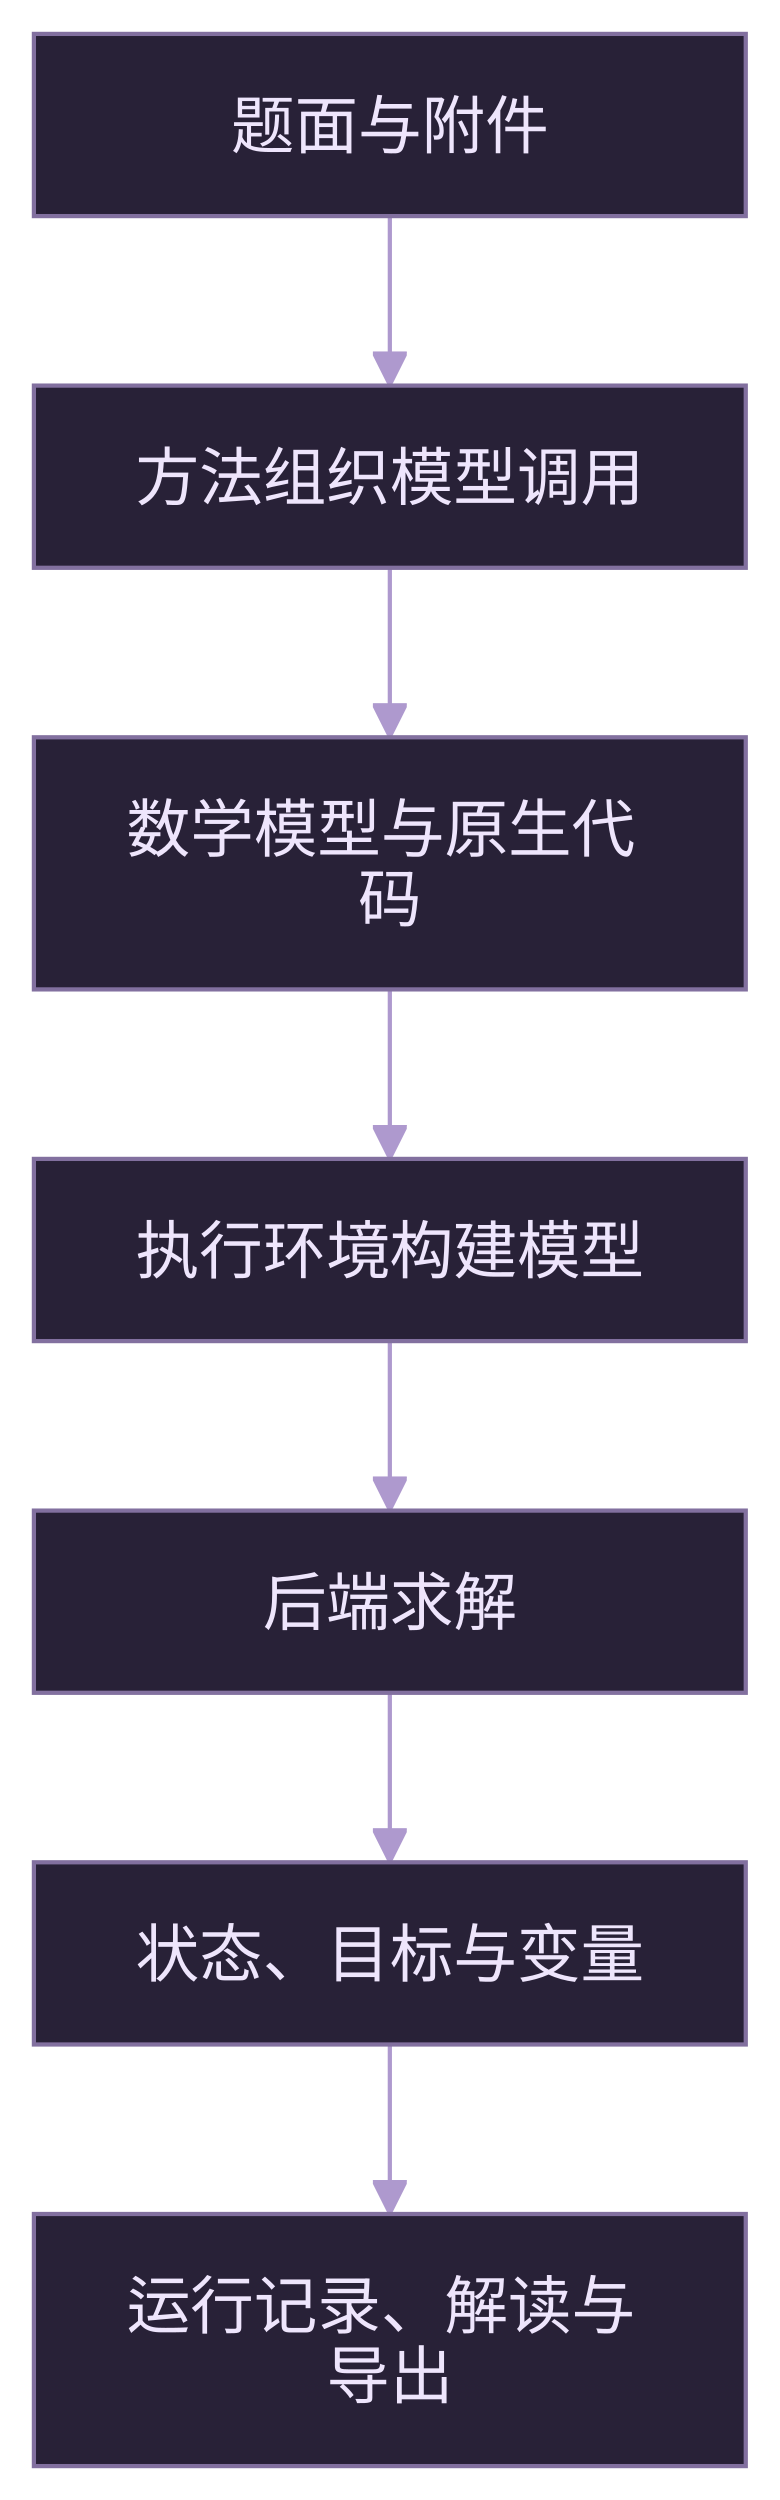
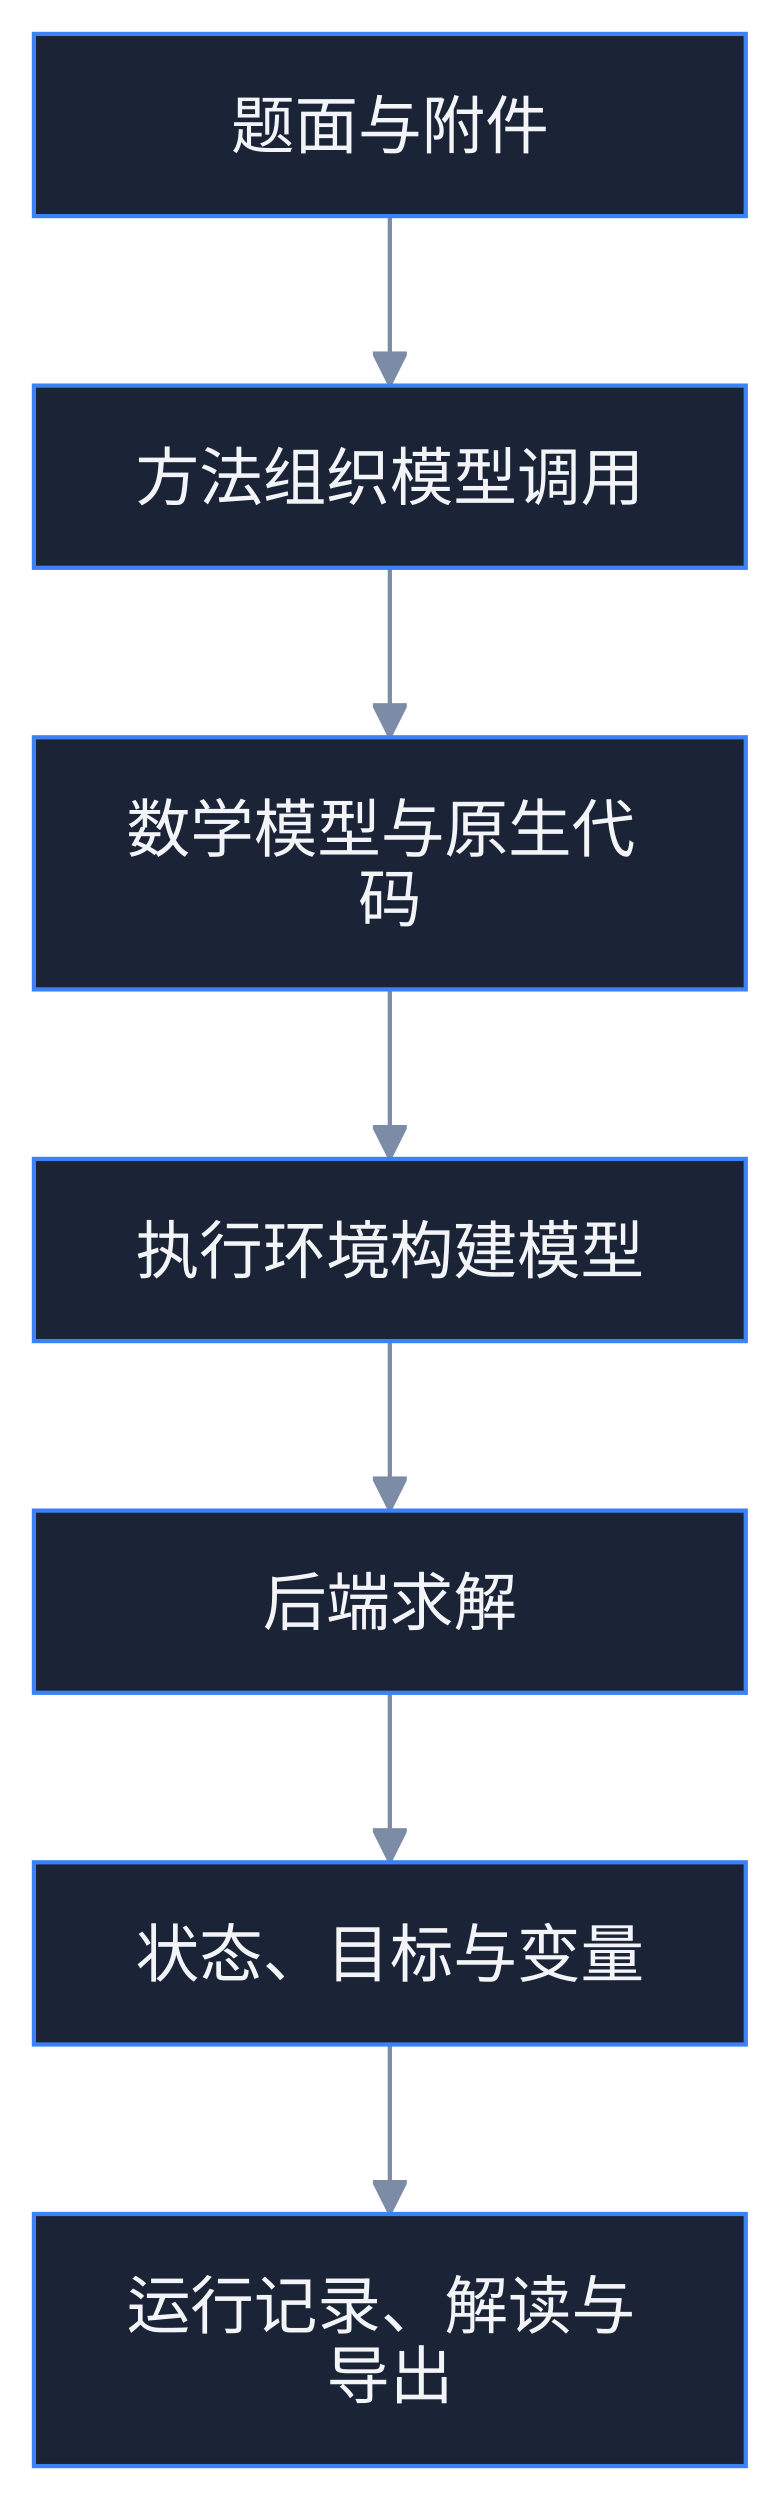
<svg xmlns="http://www.w3.org/2000/svg" id="diagram-zh-concepts-1" width="100%" class="flowchart" style="max-width: 184px;" viewBox="4 4 184 590" role="graphics-document document" aria-roledescription="flowchart-v2">
-   <style>#diagram-zh-concepts-1{font-family:Inter,Arial,sans-serif;font-size:15px;fill:#eee5fc;}@keyframes edge-animation-frame{from{stroke-dashoffset:0;}}@keyframes dash{to{stroke-dashoffset:0;}}#diagram-zh-concepts-1 .edge-animation-slow{stroke-dasharray:9,5!important;stroke-dashoffset:900;animation:dash 50s linear infinite;stroke-linecap:round;}#diagram-zh-concepts-1 .edge-animation-fast{stroke-dasharray:9,5!important;stroke-dashoffset:900;animation:dash 20s linear infinite;stroke-linecap:round;}#diagram-zh-concepts-1 .error-icon{fill:#35283c;}#diagram-zh-concepts-1 .error-text{fill:#cad7c3;stroke:#cad7c3;}#diagram-zh-concepts-1 .edge-thickness-normal{stroke-width:1px;}#diagram-zh-concepts-1 .edge-thickness-thick{stroke-width:3.5px;}#diagram-zh-concepts-1 .edge-pattern-solid{stroke-dasharray:0;}#diagram-zh-concepts-1 .edge-thickness-invisible{stroke-width:0;fill:none;}#diagram-zh-concepts-1 .edge-pattern-dashed{stroke-dasharray:3;}#diagram-zh-concepts-1 .edge-pattern-dotted{stroke-dasharray:2;}#diagram-zh-concepts-1 .marker{fill:#ae99ce;stroke:#ae99ce;}#diagram-zh-concepts-1 .marker.cross{stroke:#ae99ce;}#diagram-zh-concepts-1 svg{font-family:Inter,Arial,sans-serif;font-size:15px;}#diagram-zh-concepts-1 p{margin:0;}#diagram-zh-concepts-1 .label{font-family:Inter,Arial,sans-serif;color:#eee5fc;}#diagram-zh-concepts-1 .cluster-label text{fill:#cad7c3;}#diagram-zh-concepts-1 .cluster-label span{color:#cad7c3;}#diagram-zh-concepts-1 .cluster-label span p{background-color:transparent;}#diagram-zh-concepts-1 .label text,#diagram-zh-concepts-1 span{fill:#eee5fc;color:#eee5fc;}#diagram-zh-concepts-1 .node rect,#diagram-zh-concepts-1 .node circle,#diagram-zh-concepts-1 .node ellipse,#diagram-zh-concepts-1 .node polygon,#diagram-zh-concepts-1 .node path{fill:#282137;stroke:#82709f;stroke-width:1px;}#diagram-zh-concepts-1 .rough-node .label text,#diagram-zh-concepts-1 .node .label text,#diagram-zh-concepts-1 .image-shape .label,#diagram-zh-concepts-1 .icon-shape .label{text-anchor:middle;}#diagram-zh-concepts-1 .node .katex path{fill:#000;stroke:#000;stroke-width:1px;}#diagram-zh-concepts-1 .rough-node .label,#diagram-zh-concepts-1 .node .label,#diagram-zh-concepts-1 .image-shape .label,#diagram-zh-concepts-1 .icon-shape .label{text-align:center;}#diagram-zh-concepts-1 .node.clickable{cursor:pointer;}#diagram-zh-concepts-1 .root .anchor path{fill:#ae99ce!important;stroke-width:0;stroke:#ae99ce;}#diagram-zh-concepts-1 .arrowheadPath{fill:#e6e9e0;}#diagram-zh-concepts-1 .edgePaths .path{stroke:#ae99ce;stroke-width:1px;}#diagram-zh-concepts-1 .flowchart-link{stroke:#ae99ce;fill:none;}#diagram-zh-concepts-1 .edgeLabel{background-color:#19161f;text-align:center;}#diagram-zh-concepts-1 .edgeLabel p{background-color:#19161f;}#diagram-zh-concepts-1 .edgeLabel rect{opacity:0.5;background-color:#19161f;fill:#19161f;}#diagram-zh-concepts-1 .labelBkg{background-color:rgba(25, 22, 31, 0.5);}#diagram-zh-concepts-1 .cluster rect{fill:#211c29;stroke:#635271;stroke-width:1px;}#diagram-zh-concepts-1 .cluster text{fill:#cad7c3;}#diagram-zh-concepts-1 .cluster span{color:#cad7c3;}#diagram-zh-concepts-1 .node .collapsed-indicator{fill:#635271;stroke:none;opacity:0.6;}#diagram-zh-concepts-1 .node .collapsed-separator{stroke:#635271;stroke-width:0.75px;}#diagram-zh-concepts-1 div.mermaidTooltip{position:absolute;text-align:center;max-width:200px;padding:2px;font-family:Inter,Arial,sans-serif;font-size:12px;background:#35283c;border:1px solid hsl(279, 0%, 29.608%);border-radius:2px;pointer-events:none;z-index:100;}#diagram-zh-concepts-1 .flowchartTitleText{text-anchor:middle;font-size:18px;fill:#eee5fc;}#diagram-zh-concepts-1 rect.text{fill:none;stroke-width:0;}#diagram-zh-concepts-1 .icon-shape,#diagram-zh-concepts-1 .image-shape{background-color:#19161f;text-align:center;}#diagram-zh-concepts-1 .icon-shape p,#diagram-zh-concepts-1 .image-shape p{background-color:#19161f;padding:2px;}#diagram-zh-concepts-1 .icon-shape .label rect,#diagram-zh-concepts-1 .image-shape .label rect{opacity:0.5;background-color:#19161f;fill:#19161f;}#diagram-zh-concepts-1 .label-icon{display:inline-block;height:1em;overflow:visible;vertical-align:-0.125em;}#diagram-zh-concepts-1 .node .label-icon path{fill:currentColor;stroke:revert;stroke-width:revert;}#diagram-zh-concepts-1 .node .neo-node{stroke:#82709f;}#diagram-zh-concepts-1 [data-look="neo"].node rect,#diagram-zh-concepts-1 [data-look="neo"].cluster rect,#diagram-zh-concepts-1 [data-look="neo"].node polygon{stroke:url(#diagram-zh-concepts-1-gradient);filter:drop-shadow( 1px 2px 2px rgba(185,185,185,1));}#diagram-zh-concepts-1 [data-look="neo"].swimlane.cluster rect{filter:none;}#diagram-zh-concepts-1 [data-look="neo"].node path{stroke:url(#diagram-zh-concepts-1-gradient);stroke-width:1px;}#diagram-zh-concepts-1 [data-look="neo"].node .outer-path{filter:drop-shadow( 1px 2px 2px rgba(185,185,185,1));}#diagram-zh-concepts-1 [data-look="neo"].node .neo-line path{stroke:#82709f;filter:none;}#diagram-zh-concepts-1 [data-look="neo"].node circle{stroke:url(#diagram-zh-concepts-1-gradient);filter:drop-shadow( 1px 2px 2px rgba(185,185,185,1));}#diagram-zh-concepts-1 [data-look="neo"].node circle .state-start{fill:#000000;}#diagram-zh-concepts-1 [data-look="neo"].icon-shape .icon{fill:url(#diagram-zh-concepts-1-gradient);filter:drop-shadow( 1px 2px 2px rgba(185,185,185,1));}#diagram-zh-concepts-1 [data-look="neo"].icon-shape .icon-neo path{stroke:url(#diagram-zh-concepts-1-gradient);filter:drop-shadow( 1px 2px 2px rgba(185,185,185,1));}#diagram-zh-concepts-1 :root{--mermaid-font-family:Inter,Arial,sans-serif;}</style>
+   <style>#diagram-zh-concepts-1{font-family:Inter,Arial,sans-serif;font-size:15px;fill:#f3f4f8;}@keyframes edge-animation-frame{from{stroke-dashoffset:0;}}@keyframes dash{to{stroke-dashoffset:0;}}#diagram-zh-concepts-1 .edge-animation-slow{stroke-dasharray:9,5!important;stroke-dashoffset:900;animation:dash 50s linear infinite;stroke-linecap:round;}#diagram-zh-concepts-1 .edge-animation-fast{stroke-dasharray:9,5!important;stroke-dashoffset:900;animation:dash 20s linear infinite;stroke-linecap:round;}#diagram-zh-concepts-1 .error-icon{fill:#1c202b;}#diagram-zh-concepts-1 .error-text{fill:#e3dfd4;stroke:#e3dfd4;}#diagram-zh-concepts-1 .edge-thickness-normal{stroke-width:1px;}#diagram-zh-concepts-1 .edge-thickness-thick{stroke-width:3.5px;}#diagram-zh-concepts-1 .edge-pattern-solid{stroke-dasharray:0;}#diagram-zh-concepts-1 .edge-thickness-invisible{stroke-width:0;fill:none;}#diagram-zh-concepts-1 .edge-pattern-dashed{stroke-dasharray:3;}#diagram-zh-concepts-1 .edge-pattern-dotted{stroke-dasharray:2;}#diagram-zh-concepts-1 .marker{fill:#7c8ba6;stroke:#7c8ba6;}#diagram-zh-concepts-1 .marker.cross{stroke:#7c8ba6;}#diagram-zh-concepts-1 svg{font-family:Inter,Arial,sans-serif;font-size:15px;}#diagram-zh-concepts-1 p{margin:0;}#diagram-zh-concepts-1 .label{font-family:Inter,Arial,sans-serif;color:#f3f4f8;}#diagram-zh-concepts-1 .cluster-label text{fill:#e3dfd4;}#diagram-zh-concepts-1 .cluster-label span{color:#e3dfd4;}#diagram-zh-concepts-1 .cluster-label span p{background-color:transparent;}#diagram-zh-concepts-1 .label text,#diagram-zh-concepts-1 span{fill:#f3f4f8;color:#f3f4f8;}#diagram-zh-concepts-1 .node rect,#diagram-zh-concepts-1 .node circle,#diagram-zh-concepts-1 .node ellipse,#diagram-zh-concepts-1 .node polygon,#diagram-zh-concepts-1 .node path{fill:#1b2436;stroke:#3b82f6;stroke-width:1px;}#diagram-zh-concepts-1 .rough-node .label text,#diagram-zh-concepts-1 .node .label text,#diagram-zh-concepts-1 .image-shape .label,#diagram-zh-concepts-1 .icon-shape .label{text-anchor:middle;}#diagram-zh-concepts-1 .node .katex path{fill:#000;stroke:#000;stroke-width:1px;}#diagram-zh-concepts-1 .rough-node .label,#diagram-zh-concepts-1 .node .label,#diagram-zh-concepts-1 .image-shape .label,#diagram-zh-concepts-1 .icon-shape .label{text-align:center;}#diagram-zh-concepts-1 .node.clickable{cursor:pointer;}#diagram-zh-concepts-1 .root .anchor path{fill:#7c8ba6!important;stroke-width:0;stroke:#7c8ba6;}#diagram-zh-concepts-1 .arrowheadPath{fill:#ebe8e0;}#diagram-zh-concepts-1 .edgePaths .path{stroke:#7c8ba6;stroke-width:1px;}#diagram-zh-concepts-1 .flowchart-link{stroke:#7c8ba6;fill:none;}#diagram-zh-concepts-1 .edgeLabel{background-color:#14171f;text-align:center;}#diagram-zh-concepts-1 .edgeLabel p{background-color:#14171f;}#diagram-zh-concepts-1 .edgeLabel rect{opacity:0.5;background-color:#14171f;fill:#14171f;}#diagram-zh-concepts-1 .labelBkg{background-color:rgba(20, 23, 31, 0.5);}#diagram-zh-concepts-1 .cluster rect{fill:#11131a;stroke:#2c3446;stroke-width:1px;}#diagram-zh-concepts-1 .cluster text{fill:#e3dfd4;}#diagram-zh-concepts-1 .cluster span{color:#e3dfd4;}#diagram-zh-concepts-1 .node .collapsed-indicator{fill:#2c3446;stroke:none;opacity:0.6;}#diagram-zh-concepts-1 .node .collapsed-separator{stroke:#2c3446;stroke-width:0.75px;}#diagram-zh-concepts-1 div.mermaidTooltip{position:absolute;text-align:center;max-width:200px;padding:2px;font-family:Inter,Arial,sans-serif;font-size:12px;background:#1c202b;border:1px solid hsl(224, 0%, 23.922%);border-radius:2px;pointer-events:none;z-index:100;}#diagram-zh-concepts-1 .flowchartTitleText{text-anchor:middle;font-size:18px;fill:#f3f4f8;}#diagram-zh-concepts-1 rect.text{fill:none;stroke-width:0;}#diagram-zh-concepts-1 .icon-shape,#diagram-zh-concepts-1 .image-shape{background-color:#14171f;text-align:center;}#diagram-zh-concepts-1 .icon-shape p,#diagram-zh-concepts-1 .image-shape p{background-color:#14171f;padding:2px;}#diagram-zh-concepts-1 .icon-shape .label rect,#diagram-zh-concepts-1 .image-shape .label rect{opacity:0.5;background-color:#14171f;fill:#14171f;}#diagram-zh-concepts-1 .label-icon{display:inline-block;height:1em;overflow:visible;vertical-align:-0.125em;}#diagram-zh-concepts-1 .node .label-icon path{fill:currentColor;stroke:revert;stroke-width:revert;}#diagram-zh-concepts-1 .node .neo-node{stroke:#3b82f6;}#diagram-zh-concepts-1 [data-look="neo"].node rect,#diagram-zh-concepts-1 [data-look="neo"].cluster rect,#diagram-zh-concepts-1 [data-look="neo"].node polygon{stroke:url(#diagram-zh-concepts-1-gradient);filter:drop-shadow( 1px 2px 2px rgba(185,185,185,1));}#diagram-zh-concepts-1 [data-look="neo"].swimlane.cluster rect{filter:none;}#diagram-zh-concepts-1 [data-look="neo"].node path{stroke:url(#diagram-zh-concepts-1-gradient);stroke-width:1px;}#diagram-zh-concepts-1 [data-look="neo"].node .outer-path{filter:drop-shadow( 1px 2px 2px rgba(185,185,185,1));}#diagram-zh-concepts-1 [data-look="neo"].node .neo-line path{stroke:#3b82f6;filter:none;}#diagram-zh-concepts-1 [data-look="neo"].node circle{stroke:url(#diagram-zh-concepts-1-gradient);filter:drop-shadow( 1px 2px 2px rgba(185,185,185,1));}#diagram-zh-concepts-1 [data-look="neo"].node circle .state-start{fill:#000000;}#diagram-zh-concepts-1 [data-look="neo"].icon-shape .icon{fill:url(#diagram-zh-concepts-1-gradient);filter:drop-shadow( 1px 2px 2px rgba(185,185,185,1));}#diagram-zh-concepts-1 [data-look="neo"].icon-shape .icon-neo path{stroke:url(#diagram-zh-concepts-1-gradient);filter:drop-shadow( 1px 2px 2px rgba(185,185,185,1));}#diagram-zh-concepts-1 :root{--mermaid-font-family:Inter,Arial,sans-serif;}</style>
  <g>
    <marker id="diagram-zh-concepts-1_flowchart-v2-pointEnd" class="marker flowchart-v2" viewBox="0 0 10 10" refX="5" refY="5" markerUnits="userSpaceOnUse" markerWidth="8" markerHeight="8" orient="auto">
      <path d="M 0 0 L 10 5 L 0 10 z" class="arrowMarkerPath" style="stroke-width: 1; stroke-dasharray: 1, 0;" />
    </marker>
    <marker id="diagram-zh-concepts-1_flowchart-v2-pointStart" class="marker flowchart-v2" viewBox="0 0 10 10" refX="4.5" refY="5" markerUnits="userSpaceOnUse" markerWidth="8" markerHeight="8" orient="auto">
      <path d="M 0 5 L 10 10 L 10 0 z" class="arrowMarkerPath" style="stroke-width: 1; stroke-dasharray: 1, 0;" />
    </marker>
    <marker id="diagram-zh-concepts-1_flowchart-v2-pointEnd-margin" class="marker flowchart-v2" viewBox="0 0 11.5 14" refX="11.5" refY="7" markerUnits="userSpaceOnUse" markerWidth="10.5" markerHeight="14" orient="auto">
      <path d="M 0 0 L 11.5 7 L 0 14 z" class="arrowMarkerPath" style="stroke-width: 0; stroke-dasharray: 1, 0;" />
    </marker>
    <marker id="diagram-zh-concepts-1_flowchart-v2-pointStart-margin" class="marker flowchart-v2" viewBox="0 0 11.5 14" refX="1" refY="7" markerUnits="userSpaceOnUse" markerWidth="11.5" markerHeight="14" orient="auto">
      <polygon points="0,7 11.5,14 11.5,0" class="arrowMarkerPath" style="stroke-width: 0; stroke-dasharray: 1, 0;" />
    </marker>
    <marker id="diagram-zh-concepts-1_flowchart-v2-circleEnd" class="marker flowchart-v2" viewBox="0 0 10 10" refX="11" refY="5" markerUnits="userSpaceOnUse" markerWidth="11" markerHeight="11" orient="auto">
      <circle cx="5" cy="5" r="5" class="arrowMarkerPath" style="stroke-width: 1; stroke-dasharray: 1, 0;" />
    </marker>
    <marker id="diagram-zh-concepts-1_flowchart-v2-circleStart" class="marker flowchart-v2" viewBox="0 0 10 10" refX="-1" refY="5" markerUnits="userSpaceOnUse" markerWidth="11" markerHeight="11" orient="auto">
      <circle cx="5" cy="5" r="5" class="arrowMarkerPath" style="stroke-width: 1; stroke-dasharray: 1, 0;" />
    </marker>
    <marker id="diagram-zh-concepts-1_flowchart-v2-circleEnd-margin" class="marker flowchart-v2" viewBox="0 0 10 10" refY="5" refX="12.25" markerUnits="userSpaceOnUse" markerWidth="14" markerHeight="14" orient="auto">
      <circle cx="5" cy="5" r="5" class="arrowMarkerPath" style="stroke-width: 0; stroke-dasharray: 1, 0;" />
    </marker>
    <marker id="diagram-zh-concepts-1_flowchart-v2-circleStart-margin" class="marker flowchart-v2" viewBox="0 0 10 10" refX="-2" refY="5" markerUnits="userSpaceOnUse" markerWidth="14" markerHeight="14" orient="auto">
      <circle cx="5" cy="5" r="5" class="arrowMarkerPath" style="stroke-width: 0; stroke-dasharray: 1, 0;" />
    </marker>
    <marker id="diagram-zh-concepts-1_flowchart-v2-crossEnd" class="marker cross flowchart-v2" viewBox="0 0 11 11" refX="12" refY="5.2" markerUnits="userSpaceOnUse" markerWidth="11" markerHeight="11" orient="auto">
      <path d="M 1,1 l 9,9 M 10,1 l -9,9" class="arrowMarkerPath" style="stroke-width: 2; stroke-dasharray: 1, 0;" />
    </marker>
    <marker id="diagram-zh-concepts-1_flowchart-v2-crossStart" class="marker cross flowchart-v2" viewBox="0 0 11 11" refX="-1" refY="5.2" markerUnits="userSpaceOnUse" markerWidth="11" markerHeight="11" orient="auto">
      <path d="M 1,1 l 9,9 M 10,1 l -9,9" class="arrowMarkerPath" style="stroke-width: 2; stroke-dasharray: 1, 0;" />
    </marker>
    <marker id="diagram-zh-concepts-1_flowchart-v2-crossEnd-margin" class="marker cross flowchart-v2" viewBox="0 0 15 15" refX="17.7" refY="7.5" markerUnits="userSpaceOnUse" markerWidth="12" markerHeight="12" orient="auto">
      <path d="M 1,1 L 14,14 M 1,14 L 14,1" class="arrowMarkerPath" style="stroke-width: 2.5;" />
    </marker>
    <marker id="diagram-zh-concepts-1_flowchart-v2-crossStart-margin" class="marker cross flowchart-v2" viewBox="0 0 15 15" refX="-3.5" refY="7.5" markerUnits="userSpaceOnUse" markerWidth="12" markerHeight="12" orient="auto">
      <path d="M 1,1 L 14,14 M 1,14 L 14,1" class="arrowMarkerPath" style="stroke-width: 2.5; stroke-dasharray: 1, 0;" />
    </marker>
    <g class="root">
      <g class="clusters" />
      <g class="edges edgePaths">
        <path d="M96,55L96,91" id="diagram-zh-concepts-1-L_Input_Method_0" class="edge-thickness-normal edge-pattern-solid edge-thickness-normal edge-pattern-solid flowchart-link" style=";" data-edge="true" data-et="edge" data-id="L_Input_Method_0" data-points="W3sieCI6OTYsInkiOjU1fSx7IngiOjk2LCJ5Ijo5NX1d" data-look="classic" marker-end="url(#diagram-zh-concepts-1_flowchart-v2-pointEnd)" />
        <path d="M96,138L96,174" id="diagram-zh-concepts-1-L_Method_Form_0" class="edge-thickness-normal edge-pattern-solid edge-thickness-normal edge-pattern-solid flowchart-link" style=";" data-edge="true" data-et="edge" data-id="L_Method_Form_0" data-points="W3sieCI6OTYsInkiOjEzOH0seyJ4Ijo5NiwieSI6MTc4fV0=" data-look="classic" marker-end="url(#diagram-zh-concepts-1_flowchart-v2-pointEnd)" />
        <path d="M96,237.5L96,273.5" id="diagram-zh-concepts-1-L_Form_Sandbox_0" class="edge-thickness-normal edge-pattern-solid edge-thickness-normal edge-pattern-solid flowchart-link" style=";" data-edge="true" data-et="edge" data-id="L_Form_Sandbox_0" data-points="W3sieCI6OTYsInkiOjIzNy41fSx7IngiOjk2LCJ5IjoyNzcuNX1d" data-look="classic" marker-end="url(#diagram-zh-concepts-1_flowchart-v2-pointEnd)" />
        <path d="M96,320.5L96,356.5" id="diagram-zh-concepts-1-L_Sandbox_Engine_0" class="edge-thickness-normal edge-pattern-solid edge-thickness-normal edge-pattern-solid flowchart-link" style=";" data-edge="true" data-et="edge" data-id="L_Sandbox_Engine_0" data-points="W3sieCI6OTYsInkiOjMyMC41fSx7IngiOjk2LCJ5IjozNjAuNX1d" data-look="classic" marker-end="url(#diagram-zh-concepts-1_flowchart-v2-pointEnd)" />
        <path d="M96,403.5L96,439.5" id="diagram-zh-concepts-1-L_Engine_Result_0" class="edge-thickness-normal edge-pattern-solid edge-thickness-normal edge-pattern-solid flowchart-link" style=";" data-edge="true" data-et="edge" data-id="L_Engine_Result_0" data-points="W3sieCI6OTYsInkiOjQwMy41fSx7IngiOjk2LCJ5Ijo0NDMuNX1d" data-look="classic" marker-end="url(#diagram-zh-concepts-1_flowchart-v2-pointEnd)" />
        <path d="M96,486.5L96,522.5" id="diagram-zh-concepts-1-L_Result_Record_0" class="edge-thickness-normal edge-pattern-solid edge-thickness-normal edge-pattern-solid flowchart-link" style=";" data-edge="true" data-et="edge" data-id="L_Result_Record_0" data-points="W3sieCI6OTYsInkiOjQ4Ni41fSx7IngiOjk2LCJ5Ijo1MjYuNX1d" data-look="classic" marker-end="url(#diagram-zh-concepts-1_flowchart-v2-pointEnd)" />
      </g>
      <g class="edgeLabels" />
      <g class="nodes">
        <g class="node default" id="diagram-zh-concepts-1-flowchart-Input-0" data-look="classic" transform="translate(96, 33.5)">
          <rect class="basic label-container" style="" x="-84" y="-21.5" width="168" height="43" />
          <g class="label" style="" transform="translate(0, -9.5)">
            <rect />
            <g>
              <rect class="background" style="stroke: none" />
              <text y="-10.1" style="">
                <tspan class="text-outer-tspan row" x="0" y="-0.1em" dy="1.1em">
                  <tspan font-style="normal" class="text-inner-tspan" font-weight="normal">题面与附件</tspan>
                </tspan>
              </text>
            </g>
          </g>
        </g>
        <g class="node default" id="diagram-zh-concepts-1-flowchart-Method-1" data-look="classic" transform="translate(96, 116.5)">
          <rect class="basic label-container" style="" x="-84" y="-21.5" width="168" height="43" />
          <g class="label" style="" transform="translate(0, -9.5)">
            <rect />
            <g>
              <rect class="background" style="stroke: none" />
              <text y="-10.1" style="">
                <tspan class="text-outer-tspan row" x="0" y="-0.1em" dy="1.1em">
                  <tspan font-style="normal" class="text-inner-tspan" font-weight="normal">方法组织模型调用</tspan>
                </tspan>
              </text>
            </g>
          </g>
        </g>
        <g class="node default" id="diagram-zh-concepts-1-flowchart-Form-3" data-look="classic" transform="translate(96, 207.75)">
          <rect class="basic label-container" style="" x="-84" y="-29.75" width="168" height="59.5" />
          <g class="label" style="" transform="translate(0, -17.75)">
            <rect />
            <g>
              <rect class="background" style="stroke: none" />
              <text y="-10.1" style="">
                <tspan class="text-outer-tspan row" x="0" y="-0.1em" dy="1.1em">
                  <tspan font-style="normal" class="text-inner-tspan" font-weight="normal">数学模型与原生代</tspan>
                </tspan>
                <tspan class="text-outer-tspan row" x="0" y="1em" dy="1.1em">
                  <tspan font-style="normal" class="text-inner-tspan" font-weight="normal">码</tspan>
                </tspan>
              </text>
            </g>
          </g>
        </g>
        <g class="node default" id="diagram-zh-concepts-1-flowchart-Sandbox-5" data-look="classic" transform="translate(96, 299)">
          <rect class="basic label-container" style="" x="-84" y="-21.5" width="168" height="43" />
          <g class="label" style="" transform="translate(0, -9.5)">
            <rect />
            <g>
              <rect class="background" style="stroke: none" />
              <text y="-10.1" style="">
                <tspan class="text-outer-tspan row" x="0" y="-0.1em" dy="1.1em">
                  <tspan font-style="normal" class="text-inner-tspan" font-weight="normal">执行环境构建模型</tspan>
                </tspan>
              </text>
            </g>
          </g>
        </g>
        <g class="node default" id="diagram-zh-concepts-1-flowchart-Engine-7" data-look="classic" transform="translate(96, 382)">
          <rect class="basic label-container" style="" x="-84" y="-21.5" width="168" height="43" />
          <g class="label" style="" transform="translate(0, -9.5)">
            <rect />
            <g>
              <rect class="background" style="stroke: none" />
              <text y="-10.1" style="">
                <tspan class="text-outer-tspan row" x="0" y="-0.1em" dy="1.1em">
                  <tspan font-style="normal" class="text-inner-tspan" font-weight="normal">后端求解</tspan>
                </tspan>
              </text>
            </g>
          </g>
        </g>
        <g class="node default" id="diagram-zh-concepts-1-flowchart-Result-9" data-look="classic" transform="translate(96, 465)">
          <rect class="basic label-container" style="" x="-84" y="-21.5" width="168" height="43" />
          <g class="label" style="" transform="translate(0, -9.5)">
            <rect />
            <g>
              <rect class="background" style="stroke: none" />
              <text y="-10.1" style="">
                <tspan class="text-outer-tspan row" x="0" y="-0.1em" dy="1.1em">
                  <tspan font-style="normal" class="text-inner-tspan" font-weight="normal">状态、目标与变量</tspan>
                </tspan>
              </text>
            </g>
          </g>
        </g>
        <g class="node default" id="diagram-zh-concepts-1-flowchart-Record-11" data-look="classic" transform="translate(96, 556.25)">
          <rect class="basic label-container" style="" x="-84" y="-29.75" width="168" height="59.5" />
          <g class="label" style="" transform="translate(0, -17.75)">
            <rect />
            <g>
              <rect class="background" style="stroke: none" />
              <text y="-10.1" style="">
                <tspan class="text-outer-tspan row" x="0" y="-0.1em" dy="1.1em">
                  <tspan font-style="normal" class="text-inner-tspan" font-weight="normal">运行记录、解读与</tspan>
                </tspan>
                <tspan class="text-outer-tspan row" x="0" y="1em" dy="1.1em">
                  <tspan font-style="normal" class="text-inner-tspan" font-weight="normal">导出</tspan>
                </tspan>
              </text>
            </g>
          </g>
        </g>
      </g>
    </g>
  </g>
  <defs>
    <filter id="diagram-zh-concepts-1-drop-shadow" height="130%" width="130%">
      <feDropShadow dx="4" dy="4" stdDeviation="0" flood-opacity="0.06" flood-color="#000000" />
    </filter>
  </defs>
  <defs>
    <filter id="diagram-zh-concepts-1-drop-shadow-small" height="150%" width="150%">
      <feDropShadow dx="2" dy="2" stdDeviation="0" flood-opacity="0.06" flood-color="#000000" />
    </filter>
  </defs>
  <linearGradient id="diagram-zh-concepts-1-gradient" gradientUnits="objectBoundingBox" x1="0%" y1="0%" x2="100%" y2="0%">
-     <stop offset="0%" stop-color="#82709f" stop-opacity="1" />
-     <stop offset="100%" stop-color="hsl(162.857, 0%, 26.667%)" stop-opacity="1" />
+     <stop offset="0%" stop-color="#3b82f6" stop-opacity="1" />
+     <stop offset="100%" stop-color="hsl(162.857, 0%, 21.961%)" stop-opacity="1" />
  </linearGradient>
</svg>
